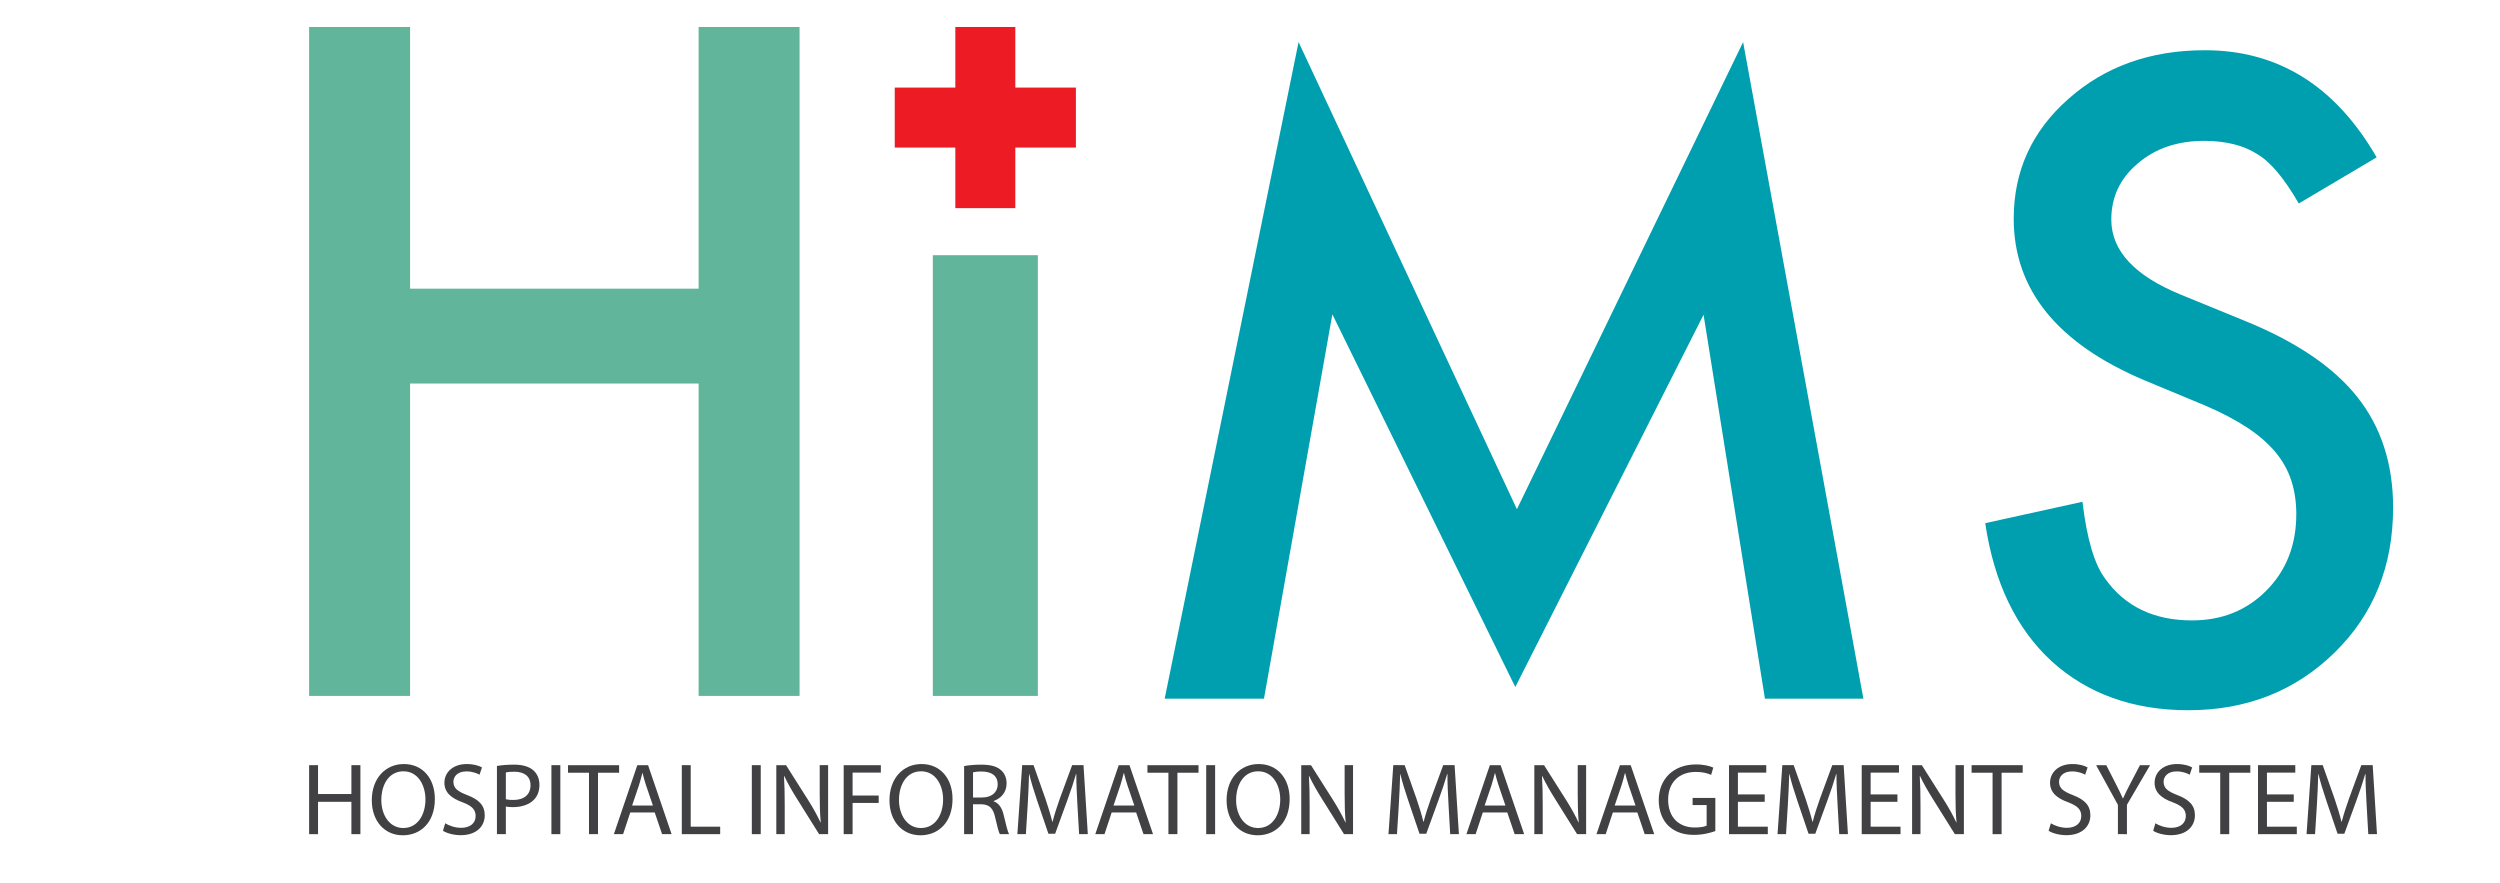
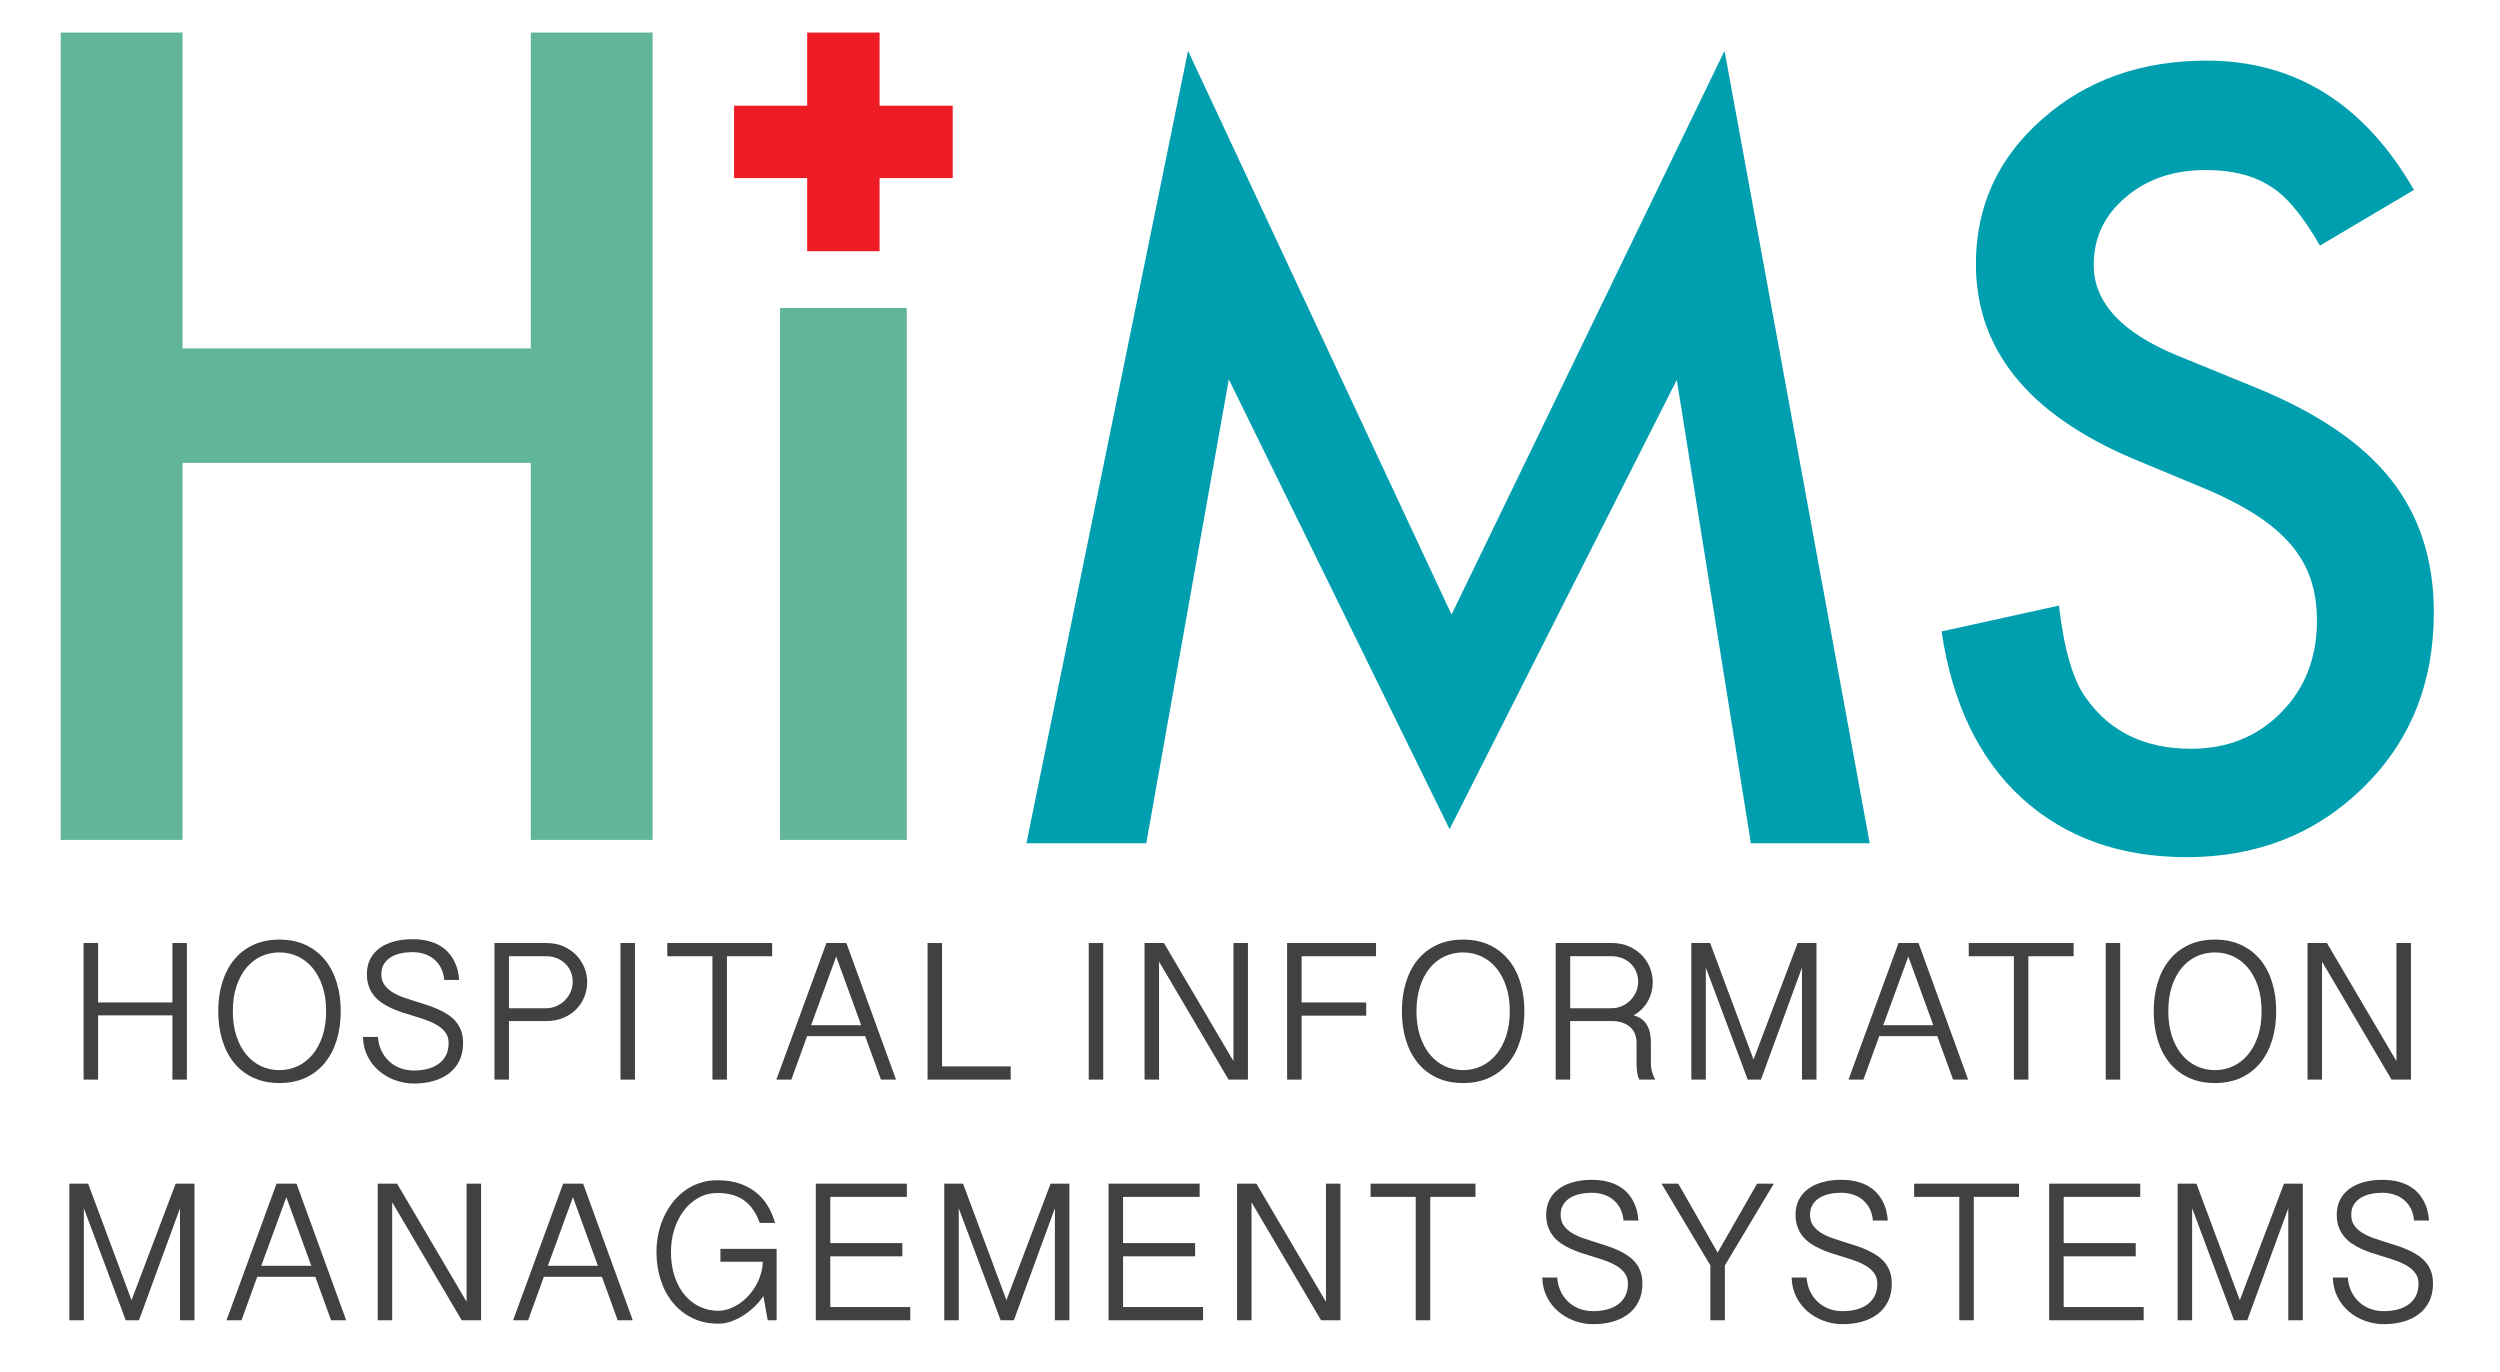
- <svg xmlns="http://www.w3.org/2000/svg" version="1.1" id="Layer_1" x="0px" y="0px" width="361.098px" height="127.493px" viewBox="0 0 361.098 127.493" enable-background="new 0 0 361.098 127.493" xml:space="preserve">
+ <svg xmlns="http://www.w3.org/2000/svg" version="1.1" id="Layer_1" x="0px" y="0px" width="299.196px" height="164.173px" viewBox="0 0 299.196 164.173" enable-background="new 0 0 299.196 164.173" xml:space="preserve">
  <g>
    <g>
      <g>
-         <path fill="#61B59A" d="M59.23,41.695h41.677V3.898h14.581v96.62h-14.582v-45.12H59.23v45.12H44.65V3.898h14.58V41.695z" />
+         <g>
+           <path fill="#61B59A" d="M21.846,41.695h41.677V3.898h14.581v96.62H63.522v-45.12H21.846v45.12H7.266V3.898h14.58V41.695z" />
+         </g>
      </g>
      <g>
-         <polygon fill="#ED1C24" points="155.403,12.649 146.652,12.649 146.652,3.898 137.986,3.898 137.986,12.649 129.236,12.649      129.236,21.315 137.986,21.315 137.986,30.064 146.652,30.064 146.652,21.315 155.403,21.315    " />
+         <g>
+           <polygon fill="#ED1C24" points="114.019,12.649 105.268,12.649 105.268,3.898 96.602,3.898 96.602,12.649 87.852,12.649       87.852,21.315 96.602,21.315 96.602,30.064 105.268,30.064 105.268,21.315 114.019,21.315     " />
+         </g>
      </g>
      <g>
-         <path fill="#61B59A" d="M149.904,36.861v63.657h-15.169V36.861H149.904z" />
+         <g>
+           <path fill="#61B59A" d="M108.52,36.861v63.657H93.351V36.861H108.52z" />
+         </g>
      </g>
      <g>
-         <path fill="#009FAF" d="M168.225,100.918l19.34-94.84l31.538,67.469l32.67-67.469l17.375,94.84h-14.221l-8.867-55.459     l-27.192,53.776l-26.422-53.836l-9.879,55.52H168.225L168.225,100.918z" />
+         <g>
+           <path fill="#009FAF" d="M122.841,100.918l19.34-94.84l31.538,67.469l32.67-67.469l17.375,94.84h-14.221l-8.867-55.459      l-27.193,53.776l-26.421-53.836l-9.879,55.519H122.841z" />
+         </g>
      </g>
      <g>
-         <path fill="#009FAF" d="M343.28,22.728l-11.246,6.664c-2.104-3.648-4.104-6.028-6.01-7.141c-1.984-1.269-4.546-1.903-7.679-1.903     c-3.849,0-7.041,1.092-9.58,3.272c-2.539,2.143-3.81,4.842-3.81,8.093c0,4.484,3.332,8.094,9.996,10.83l9.166,3.75     c7.457,3.014,12.912,6.693,16.363,11.038c3.45,4.343,5.178,9.669,5.178,15.978c0,8.449-2.817,15.432-8.448,20.945     c-5.677,5.556-12.716,8.33-21.125,8.33c-7.976,0-14.562-2.358-19.759-7.082c-5.116-4.721-8.312-11.365-9.58-19.935l14.046-3.093     c0.633,5.396,1.745,9.123,3.332,11.186c2.854,3.969,7.021,5.951,12.495,5.951c4.322,0,7.914-1.447,10.771-4.345     s4.285-6.563,4.285-11.011c0-1.781-0.248-3.42-0.742-4.907c-0.498-1.487-1.271-2.854-2.321-4.104     c-1.054-1.249-2.41-2.419-4.076-3.513c-1.666-1.09-3.649-2.133-5.948-3.123l-8.869-3.689     c-12.576-5.317-18.86-13.092-18.86-23.326c0-6.903,2.637-12.676,7.911-17.317c5.277-4.681,11.843-7.021,19.699-7.021     C329.059,7.256,337.331,12.414,343.28,22.728z" />
+         <g>
+           <path fill="#009FAF" d="M288.896,22.728l-11.246,6.664c-2.104-3.648-4.105-6.028-6.01-7.141      c-1.984-1.269-4.545-1.903-7.678-1.903c-3.848,0-7.041,1.092-9.58,3.272c-2.539,2.143-3.809,4.842-3.809,8.093      c0,4.484,3.332,8.094,9.996,10.83l9.166,3.75c7.457,3.014,12.912,6.693,16.363,11.038c3.451,4.343,5.178,9.669,5.178,15.978      c0,8.449-2.818,15.432-8.449,20.945c-5.676,5.556-12.715,8.33-21.125,8.33c-7.975,0-14.561-2.358-19.758-7.081      c-5.117-4.721-8.311-11.366-9.58-19.934l14.045-3.093c0.633,5.395,1.746,9.123,3.332,11.185      c2.855,3.968,7.021,5.952,12.496,5.952c4.322,0,7.914-1.449,10.77-4.345c2.857-2.896,4.285-6.565,4.285-11.009      c0-1.783-0.248-3.421-0.742-4.909c-0.498-1.487-1.271-2.856-2.322-4.106c-1.053-1.248-2.41-2.419-4.076-3.511      c-1.666-1.09-3.65-2.133-5.949-3.123l-8.869-3.689c-12.576-5.317-18.861-13.092-18.861-23.326      c0-6.903,2.637-12.676,7.912-17.317c5.277-4.681,11.842-7.021,19.699-7.021C274.675,7.256,282.947,12.414,288.896,22.728z" />
+         </g>
      </g>
    </g>
-     <g>
-       <path fill="#414042" d="M45.937,110.52v4.168h4.82v-4.168h1.3v9.965h-1.3v-4.673h-4.82v4.673h-1.288v-9.965H45.937z" />
-       <path fill="#414042" d="M62.81,115.399c0,3.432-2.084,5.249-4.628,5.249c-2.632,0-4.48-2.042-4.48-5.058    c0-3.164,1.968-5.232,4.628-5.232C61.052,110.356,62.81,112.441,62.81,115.399z M55.078,115.561c0,2.129,1.154,4.037,3.179,4.037    c2.042,0,3.194-1.879,3.194-4.139c0-1.983-1.035-4.053-3.178-4.053C56.143,111.405,55.078,113.372,55.078,115.561z" />
-       <path fill="#414042" d="M64.309,118.917c0.576,0.354,1.419,0.652,2.306,0.652c1.315,0,2.085-0.695,2.085-1.703    c0-0.93-0.532-1.463-1.878-1.98c-1.626-0.575-2.632-1.42-2.632-2.822c0-1.555,1.287-2.706,3.223-2.706    c1.021,0,1.76,0.237,2.204,0.487l-0.355,1.052c-0.326-0.179-0.991-0.476-1.894-0.476c-1.36,0-1.877,0.813-1.877,1.494    c0,0.935,0.606,1.392,1.981,1.922c1.685,0.65,2.543,1.465,2.543,2.929c0,1.536-1.138,2.868-3.49,2.868    c-0.961,0-2.011-0.282-2.543-0.637L64.309,118.917z" />
-       <path fill="#414042" d="M71.777,110.635c0.621-0.104,1.435-0.191,2.47-0.191c1.271,0,2.203,0.295,2.795,0.828    c0.546,0.475,0.873,1.197,0.873,2.086c0,0.898-0.267,1.609-0.769,2.127c-0.68,0.725-1.789,1.096-3.046,1.096    c-0.383,0-0.74-0.016-1.035-0.09v3.992h-1.288V110.635z M73.064,115.443c0.281,0.073,0.635,0.104,1.064,0.104    c1.552,0,2.499-0.756,2.499-2.131c0-1.314-0.931-1.949-2.351-1.949c-0.561,0-0.99,0.043-1.212,0.104V115.443z" />
-       <path fill="#414042" d="M80.935,110.52v9.965h-1.288v-9.965H80.935z" />
-       <path fill="#414042" d="M85.074,111.612h-3.031v-1.092h7.379v1.092h-3.046v8.873h-1.301L85.074,111.612L85.074,111.612z" />
-       <path fill="#414042" d="M91.035,117.35L90,120.485h-1.332l3.386-9.965h1.552l3.401,9.965h-1.375l-1.065-3.135H91.035z     M94.304,116.344l-0.976-2.868c-0.222-0.651-0.37-1.242-0.518-1.817h-0.029c-0.148,0.59-0.311,1.197-0.502,1.803l-0.976,2.885    h3.001V116.344z" />
-       <path fill="#414042" d="M98.478,110.52h1.287v8.885h4.258v1.08h-5.544v-9.965H98.478z" />
-       <path fill="#414042" d="M109.88,110.52v9.965h-1.287v-9.965H109.88z" />
-       <path fill="#414042" d="M112.129,120.485v-9.965h1.405l3.193,5.041c0.739,1.168,1.315,2.217,1.789,3.238l0.029-0.016    c-0.117-1.33-0.147-2.543-0.147-4.097v-4.168h1.213v9.965h-1.301l-3.164-5.058c-0.695-1.108-1.36-2.246-1.863-3.327l-0.044,0.017    c0.075,1.256,0.104,2.454,0.104,4.109v4.259L112.129,120.485L112.129,120.485z" />
-       <path fill="#414042" d="M121.862,110.52h5.367v1.077h-4.081v3.312h3.77v1.063h-3.77v4.512h-1.288L121.862,110.52L121.862,110.52z" />
-       <path fill="#414042" d="M137.582,115.399c0,3.432-2.085,5.249-4.628,5.249c-2.631,0-4.481-2.042-4.481-5.058    c0-3.164,1.967-5.232,4.628-5.232C135.822,110.356,137.582,112.441,137.582,115.399z M129.849,115.561    c0,2.129,1.154,4.037,3.178,4.037c2.042,0,3.194-1.879,3.194-4.139c0-1.983-1.035-4.053-3.178-4.053    C130.914,111.405,129.849,113.372,129.849,115.561z" />
-       <path fill="#414042" d="M139.256,110.651c0.651-0.131,1.582-0.205,2.469-0.205c1.376,0,2.263,0.25,2.884,0.812    c0.503,0.441,0.783,1.123,0.783,1.893c0,1.316-0.829,2.188-1.878,2.542v0.045c0.769,0.267,1.228,0.976,1.465,2.013    c0.325,1.39,0.562,2.351,0.768,2.734h-1.331c-0.163-0.281-0.384-1.139-0.666-2.382c-0.296-1.374-0.828-1.894-1.996-1.937h-1.213    v4.315h-1.287L139.256,110.651L139.256,110.651z M140.543,115.19h1.315c1.376,0,2.249-0.754,2.249-1.893    c0-1.287-0.932-1.85-2.292-1.861c-0.62,0-1.064,0.061-1.271,0.117L140.543,115.19L140.543,115.19z" />
-       <path fill="#414042" d="M155.613,116.107c-0.074-1.39-0.163-3.06-0.149-4.303h-0.044c-0.339,1.167-0.753,2.409-1.256,3.784    l-1.76,4.834h-0.975l-1.612-4.746c-0.474-1.404-0.873-2.689-1.153-3.873h-0.03c-0.028,1.242-0.104,2.912-0.191,4.406l-0.266,4.271    h-1.228l0.695-9.964h1.641l1.701,4.817c0.414,1.229,0.753,2.32,1.006,3.356h0.044c0.252-1.005,0.607-2.101,1.05-3.356l1.775-4.817    h1.64l0.621,9.964h-1.256L155.613,116.107z" />
-       <path fill="#414042" d="M160.57,117.35l-1.036,3.135h-1.331l3.385-9.965h1.553l3.401,9.965h-1.376l-1.064-3.135H160.57z     M163.839,116.344l-0.977-2.868c-0.222-0.651-0.369-1.242-0.517-1.817h-0.03c-0.148,0.59-0.311,1.197-0.503,1.803l-0.976,2.885    h3.003V116.344z" />
-       <path fill="#414042" d="M168.765,111.612h-3.031v-1.092h7.379v1.092h-3.046v8.873h-1.301L168.765,111.612L168.765,111.612z" />
-       <path fill="#414042" d="M175.511,110.52v9.965h-1.288v-9.965H175.511z" />
-       <path fill="#414042" d="M186.275,115.399c0,3.432-2.084,5.249-4.627,5.249c-2.633,0-4.481-2.042-4.481-5.058    c0-3.164,1.967-5.232,4.628-5.232C184.517,110.356,186.275,112.441,186.275,115.399z M178.543,115.561    c0,2.129,1.153,4.037,3.179,4.037c2.04,0,3.194-1.879,3.194-4.139c0-1.983-1.036-4.053-3.18-4.053    C179.607,111.405,178.543,113.372,178.543,115.561z" />
-       <path fill="#414042" d="M187.951,120.485v-9.965h1.404l3.193,5.041c0.738,1.168,1.314,2.217,1.789,3.238l0.029-0.016    c-0.117-1.33-0.148-2.543-0.148-4.097v-4.168h1.213v9.965h-1.301l-3.164-5.058c-0.695-1.108-1.359-2.246-1.863-3.327l-0.044,0.017    c0.075,1.256,0.104,2.454,0.104,4.109v4.259L187.951,120.485L187.951,120.485z" />
-       <path fill="#414042" d="M209.217,116.107c-0.073-1.39-0.162-3.06-0.146-4.303h-0.045c-0.34,1.167-0.754,2.409-1.259,3.784    l-1.759,4.834h-0.977l-1.61-4.746c-0.474-1.404-0.873-2.689-1.154-3.873h-0.028c-0.031,1.242-0.104,2.912-0.193,4.406    l-0.268,4.271h-1.227l0.695-9.964h1.64l1.7,4.817c0.415,1.229,0.755,2.32,1.004,3.356h0.045c0.252-1.005,0.607-2.101,1.05-3.356    l1.772-4.817h1.643l0.622,9.964h-1.257L209.217,116.107z" />
-       <path fill="#414042" d="M214.176,117.35l-1.036,3.135h-1.331l3.387-9.965h1.553l3.4,9.965h-1.375l-1.064-3.135H214.176z     M217.441,116.344l-0.976-2.868c-0.224-0.651-0.371-1.242-0.519-1.817h-0.027c-0.146,0.59-0.312,1.197-0.503,1.803l-0.976,2.885h3    V116.344z" />
-       <path fill="#414042" d="M221.617,120.485v-9.965h1.404l3.192,5.041c0.739,1.168,1.315,2.217,1.79,3.238l0.027-0.016    c-0.115-1.33-0.146-2.543-0.146-4.097v-4.168h1.214v9.965h-1.303l-3.164-5.058c-0.694-1.108-1.362-2.246-1.863-3.327l-0.043,0.017    c0.073,1.256,0.103,2.454,0.103,4.109v4.259L221.617,120.485L221.617,120.485z" />
-       <path fill="#414042" d="M232.959,117.35l-1.033,3.135h-1.331l3.386-9.965h1.555l3.398,9.965h-1.375l-1.064-3.135H232.959z     M236.229,116.344l-0.977-2.868c-0.223-0.651-0.369-1.242-0.516-1.817h-0.031c-0.148,0.59-0.311,1.197-0.504,1.803l-0.977,2.885    h3.004V116.344z" />
-       <path fill="#414042" d="M247.764,120.04c-0.575,0.207-1.714,0.549-3.062,0.549c-1.508,0-2.748-0.385-3.727-1.316    c-0.855-0.828-1.39-2.159-1.39-3.712c0.017-2.972,2.057-5.146,5.397-5.146c1.153,0,2.057,0.252,2.484,0.459l-0.312,1.051    c-0.531-0.237-1.197-0.428-2.203-0.428c-2.426,0-4.006,1.508-4.006,4.006c0,2.527,1.521,4.021,3.845,4.021    c0.844,0,1.42-0.119,1.715-0.268v-2.971h-2.026v-1.035h3.282v4.789H247.764z" />
-       <path fill="#414042" d="M254.894,115.812h-3.871v3.593h4.317v1.08h-5.604v-9.965h5.383v1.077h-4.096v3.149h3.871V115.812    L254.894,115.812z" />
-       <path fill="#414042" d="M265.411,116.107c-0.073-1.39-0.164-3.06-0.15-4.303h-0.043c-0.34,1.167-0.755,2.409-1.256,3.784    l-1.762,4.834h-0.976l-1.612-4.746c-0.474-1.404-0.873-2.689-1.153-3.873h-0.028c-0.027,1.242-0.104,2.912-0.193,4.406    l-0.267,4.271h-1.226l0.695-9.964h1.639l1.701,4.817c0.412,1.229,0.754,2.32,1.006,3.356h0.045c0.25-1.005,0.605-2.101,1.05-3.356    l1.772-4.817h1.641l0.621,9.964h-1.258L265.411,116.107z" />
-       <path fill="#414042" d="M274.065,115.812h-3.873v3.593h4.317v1.08h-5.604v-9.965h5.383v1.077h-4.096v3.149h3.873V115.812    L274.065,115.812z" />
-       <path fill="#414042" d="M276.182,120.485v-9.965h1.404l3.192,5.041c0.74,1.168,1.316,2.217,1.791,3.238l0.027-0.016    c-0.117-1.33-0.148-2.543-0.148-4.097v-4.168h1.215v9.965h-1.303l-3.164-5.058c-0.694-1.108-1.361-2.246-1.863-3.327l-0.043,0.017    c0.074,1.256,0.104,2.454,0.104,4.109v4.259L276.182,120.485L276.182,120.485z" />
-       <path fill="#414042" d="M287.806,111.612h-3.031v-1.092h7.379v1.092h-3.045v8.873h-1.303V111.612z" />
-       <path fill="#414042" d="M296.224,118.917c0.576,0.354,1.422,0.652,2.307,0.652c1.316,0,2.086-0.695,2.086-1.703    c0-0.93-0.534-1.463-1.879-1.98c-1.627-0.575-2.631-1.42-2.631-2.822c0-1.555,1.285-2.706,3.223-2.706    c1.02,0,1.76,0.237,2.203,0.487l-0.355,1.052c-0.325-0.179-0.988-0.476-1.893-0.476c-1.359,0-1.879,0.813-1.879,1.494    c0,0.935,0.607,1.392,1.981,1.922c1.685,0.65,2.545,1.465,2.545,2.929c0,1.536-1.14,2.868-3.489,2.868    c-0.961,0-2.012-0.282-2.543-0.637L296.224,118.917z" />
-       <path fill="#414042" d="M305.911,120.485v-4.23l-3.149-5.733h1.465l1.404,2.749c0.386,0.755,0.681,1.359,0.992,2.055h0.028    c0.28-0.648,0.621-1.3,1.004-2.055l1.436-2.749h1.465l-3.343,5.722v4.243L305.911,120.485L305.911,120.485z" />
-       <path fill="#414042" d="M311.325,118.917c0.578,0.354,1.422,0.652,2.308,0.652c1.315,0,2.085-0.695,2.085-1.703    c0-0.93-0.533-1.463-1.878-1.98c-1.626-0.575-2.631-1.42-2.631-2.822c0-1.555,1.286-2.706,3.223-2.706    c1.021,0,1.761,0.237,2.203,0.487l-0.354,1.052c-0.326-0.179-0.989-0.476-1.894-0.476c-1.358,0-1.879,0.813-1.879,1.494    c0,0.935,0.606,1.392,1.981,1.922c1.686,0.65,2.545,1.465,2.545,2.929c0,1.536-1.141,2.868-3.489,2.868    c-0.962,0-2.013-0.282-2.543-0.637L311.325,118.917z" />
-       <path fill="#414042" d="M320.688,111.612h-3.031v-1.092h7.377v1.092h-3.045v8.873h-1.301V111.612L320.688,111.612z" />
-       <path fill="#414042" d="M331.307,115.812h-3.872v3.593h4.315v1.08h-5.604v-9.965h5.383v1.077h-4.094v3.149h3.872V115.812z" />
-       <path fill="#414042" d="M341.823,116.107c-0.073-1.39-0.162-3.06-0.147-4.303h-0.046c-0.338,1.167-0.752,2.409-1.257,3.784    l-1.759,4.834h-0.978l-1.61-4.746c-0.473-1.404-0.873-2.689-1.152-3.873h-0.029c-0.029,1.242-0.104,2.912-0.191,4.406    l-0.268,4.271h-1.229l0.693-9.964h1.643l1.701,4.817c0.414,1.229,0.754,2.32,1.004,3.356h0.045    c0.253-1.005,0.606-2.101,1.051-3.356l1.771-4.817h1.644l0.621,9.964h-1.257L341.823,116.107z" />
-     </g>
+   </g>
+   <g>
+     <path fill="#414042" d="M11.739,112.859v7.113h8.895v-7.113h1.734v16.348h-1.734v-7.688h-8.895v7.688h-1.734v-16.348H11.739z" />
+     <path fill="#414042" d="M40.778,121.016c0,1.258-0.162,2.414-0.486,3.469s-0.799,1.963-1.424,2.725s-1.393,1.354-2.303,1.775   s-1.951,0.633-3.123,0.633s-2.213-0.211-3.123-0.633s-1.676-1.014-2.297-1.775s-1.094-1.67-1.418-2.725s-0.486-2.211-0.486-3.469   c0-1.25,0.162-2.4,0.486-3.451s0.797-1.955,1.418-2.713s1.387-1.348,2.297-1.77s1.951-0.633,3.123-0.633s2.213,0.211,3.123,0.633   s1.678,1.012,2.303,1.77s1.1,1.662,1.424,2.713S40.778,119.766,40.778,121.016z M39.032,121.016c0-1.102-0.145-2.088-0.434-2.959   s-0.686-1.609-1.189-2.215s-1.096-1.066-1.775-1.383s-1.41-0.475-2.191-0.475c-0.789,0-1.523,0.158-2.203,0.475   s-1.27,0.777-1.77,1.383s-0.893,1.344-1.178,2.215s-0.428,1.857-0.428,2.959s0.143,2.09,0.428,2.965s0.678,1.615,1.178,2.221   s1.09,1.068,1.77,1.389s1.414,0.48,2.203,0.48c0.781,0,1.512-0.16,2.191-0.48s1.271-0.783,1.775-1.389s0.9-1.346,1.189-2.221   S39.032,122.117,39.032,121.016z" />
+     <path fill="#414042" d="M45.231,124.098c0.039,0.586,0.172,1.123,0.398,1.611s0.527,0.912,0.902,1.271s0.818,0.639,1.33,0.838   s1.072,0.299,1.682,0.299c0.547,0,1.07-0.061,1.57-0.182s0.941-0.312,1.324-0.574s0.688-0.602,0.914-1.02s0.34-0.924,0.34-1.518   c0-0.484-0.123-0.896-0.369-1.236s-0.57-0.633-0.973-0.879s-0.859-0.459-1.371-0.639s-1.029-0.348-1.553-0.504   c-0.438-0.125-0.877-0.262-1.318-0.41s-0.867-0.316-1.277-0.504s-0.793-0.402-1.148-0.645s-0.664-0.527-0.926-0.855   s-0.469-0.701-0.621-1.119s-0.229-0.9-0.229-1.447c0-0.68,0.133-1.279,0.398-1.799s0.639-0.955,1.119-1.307   s1.055-0.619,1.723-0.803s1.4-0.275,2.197-0.275c0.711,0,1.34,0.07,1.887,0.211s1.023,0.332,1.43,0.574s0.75,0.525,1.031,0.85   s0.512,0.666,0.691,1.025s0.312,0.73,0.398,1.113s0.141,0.75,0.164,1.102h-1.781c-0.047-0.547-0.178-1.027-0.393-1.441   s-0.492-0.762-0.832-1.043s-0.732-0.492-1.178-0.633s-0.918-0.211-1.418-0.211c-0.461,0-0.912,0.047-1.354,0.141   s-0.836,0.244-1.184,0.451s-0.629,0.479-0.844,0.814s-0.322,0.746-0.322,1.23c0,0.5,0.121,0.924,0.363,1.271   s0.566,0.646,0.973,0.896s0.869,0.465,1.389,0.645s1.057,0.355,1.611,0.527c0.445,0.133,0.887,0.273,1.324,0.422   s0.859,0.316,1.266,0.504s0.783,0.4,1.131,0.639s0.65,0.516,0.908,0.832s0.459,0.68,0.604,1.09s0.217,0.881,0.217,1.412   c0,0.797-0.146,1.498-0.439,2.104s-0.701,1.111-1.225,1.518s-1.145,0.713-1.863,0.92s-1.504,0.311-2.355,0.311   c-0.766,0-1.512-0.131-2.238-0.393s-1.373-0.633-1.939-1.113s-1.023-1.064-1.371-1.752s-0.533-1.461-0.557-2.32H45.231z" />
+     <path fill="#414042" d="M59.177,112.859h6.188c0.797,0,1.5,0.139,2.109,0.416s1.121,0.637,1.535,1.078s0.729,0.939,0.943,1.494   s0.322,1.109,0.322,1.664c0,0.594-0.107,1.172-0.322,1.734s-0.531,1.062-0.949,1.5s-0.932,0.789-1.541,1.055   s-1.309,0.398-2.098,0.398h-4.453v7.008h-1.734V112.859z M60.911,120.664h4.453c0.422,0,0.824-0.082,1.207-0.246   s0.721-0.391,1.014-0.68s0.525-0.625,0.697-1.008s0.258-0.797,0.258-1.242c0-0.438-0.08-0.842-0.24-1.213s-0.383-0.693-0.668-0.967   s-0.621-0.486-1.008-0.639s-0.807-0.229-1.26-0.229h-4.453V120.664z" />
+     <path fill="#414042" d="M75.993,112.859v16.348h-1.734v-16.348H75.993z" />
+     <path fill="#414042" d="M92.411,112.859v1.582h-5.414v14.766h-1.734v-14.766H79.86v-1.582H92.411z" />
+     <path fill="#414042" d="M101.294,112.859l5.941,16.348h-1.805l-1.887-5.203h-6.949l-1.887,5.203h-1.793l5.988-16.348H101.294z    M100.075,114.477l-3,8.215h5.988L100.075,114.477z" />
+     <path fill="#414042" d="M112.743,112.859v14.766h8.215v1.582h-9.949v-16.348H112.743z" />
+     <path fill="#414042" d="M132.032,112.859v16.348h-1.734v-16.348H132.032z" />
+     <path fill="#414042" d="M139.298,112.859l8.32,14.133v-14.133h1.734v16.348h-2.32l-8.32-14.121v14.121h-1.734v-16.348H139.298z" />
+     <path fill="#414042" d="M164.681,112.859v1.582h-8.907v5.531h7.735v1.582h-7.735v7.652h-1.734v-16.348H164.681z" />
+     <path fill="#414042" d="M182.435,121.016c0,1.258-0.162,2.414-0.486,3.469s-0.799,1.963-1.424,2.725s-1.393,1.354-2.303,1.775   s-1.951,0.633-3.123,0.633s-2.213-0.211-3.123-0.633s-1.676-1.014-2.297-1.775s-1.094-1.67-1.418-2.725s-0.486-2.211-0.486-3.469   c0-1.25,0.162-2.4,0.486-3.451s0.797-1.955,1.418-2.713s1.387-1.348,2.297-1.77s1.951-0.633,3.123-0.633s2.213,0.211,3.123,0.633   s1.678,1.012,2.303,1.77s1.1,1.662,1.424,2.713S182.435,119.766,182.435,121.016z M180.689,121.016   c0-1.102-0.145-2.088-0.434-2.959s-0.686-1.609-1.189-2.215s-1.096-1.066-1.775-1.383s-1.41-0.475-2.191-0.475   c-0.789,0-1.523,0.158-2.203,0.475s-1.27,0.777-1.77,1.383s-0.893,1.344-1.178,2.215s-0.428,1.857-0.428,2.959   s0.143,2.09,0.428,2.965s0.678,1.615,1.178,2.221s1.09,1.068,1.77,1.389s1.414,0.48,2.203,0.48c0.781,0,1.512-0.16,2.191-0.48   s1.271-0.783,1.775-1.389s0.9-1.346,1.189-2.221S180.689,122.117,180.689,121.016z" />
+     <path fill="#414042" d="M197.798,117.512c0,0.406-0.049,0.805-0.146,1.195s-0.242,0.76-0.434,1.107s-0.432,0.666-0.721,0.955   s-0.621,0.539-0.996,0.75c0.422,0.109,0.768,0.275,1.037,0.498s0.48,0.48,0.633,0.773s0.258,0.611,0.316,0.955   s0.088,0.695,0.088,1.055v2.473c0,0.352,0.049,0.693,0.146,1.025s0.221,0.635,0.369,0.908h-1.887   c-0.078-0.125-0.139-0.268-0.182-0.428s-0.076-0.326-0.1-0.498s-0.039-0.338-0.047-0.498s-0.012-0.299-0.012-0.416v-2.602   c0-0.312-0.053-0.623-0.158-0.932s-0.277-0.584-0.516-0.826s-0.549-0.438-0.932-0.586s-0.848-0.223-1.395-0.223h-4.945v7.008   h-1.734v-16.348h6.68c0.797,0,1.502,0.139,2.115,0.416s1.129,0.637,1.547,1.078s0.734,0.939,0.949,1.494   S197.798,116.957,197.798,117.512z M187.919,120.664h4.945c0.43,0,0.836-0.082,1.219-0.246s0.721-0.391,1.014-0.68   s0.525-0.625,0.697-1.008s0.258-0.797,0.258-1.242c0-0.438-0.08-0.842-0.24-1.213s-0.383-0.693-0.668-0.967   s-0.623-0.486-1.014-0.639s-0.812-0.229-1.266-0.229h-4.945V120.664z" />
+     <path fill="#414042" d="M204.666,112.859l5.191,13.945l5.285-13.945h2.25v16.348h-1.734v-13.406l-4.91,13.406h-1.582l-5.016-13.406   v13.406h-1.734v-16.348H204.666z" />
+     <path fill="#414042" d="M229.603,112.859l5.941,16.348h-1.805l-1.887-5.203h-6.949l-1.887,5.203h-1.793l5.988-16.348H229.603z    M228.384,114.477l-3,8.215h5.988L228.384,114.477z" />
+     <path fill="#414042" d="M248.166,112.859v1.582h-5.414v14.766h-1.734v-14.766h-5.402v-1.582H248.166z" />
+     <path fill="#414042" d="M253.744,112.859v16.348h-1.734v-16.348H253.744z" />
+     <path fill="#414042" d="M272.412,121.016c0,1.258-0.162,2.414-0.486,3.469s-0.799,1.963-1.424,2.725s-1.393,1.354-2.303,1.775   s-1.951,0.633-3.123,0.633s-2.213-0.211-3.123-0.633s-1.676-1.014-2.297-1.775s-1.094-1.67-1.418-2.725s-0.486-2.211-0.486-3.469   c0-1.25,0.162-2.4,0.486-3.451s0.797-1.955,1.418-2.713s1.387-1.348,2.297-1.77s1.951-0.633,3.123-0.633s2.213,0.211,3.123,0.633   s1.678,1.012,2.303,1.77s1.1,1.662,1.424,2.713S272.412,119.766,272.412,121.016z M270.666,121.016   c0-1.102-0.145-2.088-0.434-2.959s-0.686-1.609-1.189-2.215s-1.096-1.066-1.775-1.383s-1.41-0.475-2.191-0.475   c-0.789,0-1.523,0.158-2.203,0.475s-1.27,0.777-1.77,1.383s-0.893,1.344-1.178,2.215s-0.428,1.857-0.428,2.959   s0.143,2.09,0.428,2.965s0.678,1.615,1.178,2.221s1.09,1.068,1.77,1.389s1.414,0.48,2.203,0.48c0.781,0,1.512-0.16,2.191-0.48   s1.271-0.783,1.775-1.389s0.9-1.346,1.189-2.221S270.666,122.117,270.666,121.016z" />
+     <path fill="#414042" d="M278.482,112.859l8.32,14.133v-14.133h1.734v16.348h-2.32l-8.32-14.121v14.121h-1.734v-16.348H278.482z" />
+     <path fill="#414042" d="M10.55,141.659l5.191,13.945l5.285-13.945h2.25v16.348h-1.734v-13.406l-4.91,13.406H15.05l-5.016-13.406   v13.406H8.3v-16.348H10.55z" />
+     <path fill="#414042" d="M35.487,141.659l5.941,16.348h-1.805l-1.887-5.203h-6.949l-1.887,5.203h-1.793l5.988-16.348H35.487z    M34.269,143.276l-3,8.215h5.988L34.269,143.276z" />
+     <path fill="#414042" d="M47.522,141.659l8.32,14.133v-14.133h1.734v16.348h-2.32l-8.32-14.121v14.121h-1.734v-16.348H47.522z" />
+     <path fill="#414042" d="M69.788,141.659l5.941,16.348h-1.805l-1.887-5.203h-6.949l-1.887,5.203h-1.793l5.988-16.348H69.788z    M68.569,143.276l-3,8.215h5.988L68.569,143.276z" />
+     <path fill="#414042" d="M80.3,149.804c0,1.125,0.15,2.125,0.451,3s0.709,1.613,1.225,2.215s1.113,1.061,1.793,1.377   s1.398,0.475,2.156,0.475c0.445,0,0.885-0.076,1.318-0.229s0.848-0.361,1.242-0.627s0.76-0.584,1.096-0.955   s0.629-0.773,0.879-1.207s0.447-0.893,0.592-1.377s0.225-0.977,0.24-1.477h-5.074v-1.535h6.727v8.543h-1.066l-0.516-2.906   c-0.273,0.422-0.611,0.83-1.014,1.225s-0.842,0.748-1.318,1.061s-0.977,0.562-1.5,0.75s-1.043,0.281-1.559,0.281   c-1.141,0-2.168-0.221-3.082-0.662s-1.691-1.047-2.332-1.816s-1.133-1.68-1.477-2.73s-0.516-2.186-0.516-3.404   c0-0.711,0.072-1.416,0.217-2.115s0.359-1.365,0.645-1.998s0.637-1.221,1.055-1.764s0.896-1.012,1.436-1.406   s1.137-0.705,1.793-0.932s1.371-0.34,2.145-0.34c0.969,0,1.834,0.125,2.596,0.375s1.428,0.602,1.998,1.055s1.045,0.992,1.424,1.617   s0.674,1.312,0.885,2.062h-1.84c-0.43-1.219-1.057-2.121-1.881-2.707s-1.885-0.879-3.182-0.879c-0.812,0-1.559,0.188-2.238,0.562   s-1.266,0.883-1.758,1.523s-0.875,1.387-1.148,2.238S80.3,148.851,80.3,149.804z" />
+     <path fill="#414042" d="M108.53,141.659v1.582h-9.164v5.531h8.625v1.582h-8.625v6.07h9.574v1.582H97.632v-16.348H108.53z" />
+     <path fill="#414042" d="M115.257,141.659l5.191,13.945l5.285-13.945h2.25v16.348h-1.734v-13.406l-4.91,13.406h-1.582l-5.016-13.406   v13.406h-1.734v-16.348H115.257z" />
+     <path fill="#414042" d="M143.569,141.659v1.582h-9.164v5.531h8.625v1.582h-8.625v6.07h9.574v1.582h-11.309v-16.348H143.569z" />
+     <path fill="#414042" d="M150.366,141.659l8.321,14.133v-14.133h1.734v16.348h-2.32l-8.321-14.121v14.121h-1.734v-16.348H150.366z" />
+     <path fill="#414042" d="M176.582,141.659v1.582h-5.414v14.766h-1.734v-14.766h-5.402v-1.582H176.582z" />
+     <path fill="#414042" d="M186.367,152.897c0.039,0.586,0.172,1.123,0.398,1.611s0.527,0.912,0.902,1.271s0.818,0.639,1.33,0.838   s1.072,0.299,1.682,0.299c0.547,0,1.07-0.061,1.57-0.182s0.941-0.312,1.324-0.574s0.688-0.602,0.914-1.02s0.34-0.924,0.34-1.518   c0-0.484-0.123-0.896-0.369-1.236s-0.57-0.633-0.973-0.879s-0.859-0.459-1.371-0.639s-1.029-0.348-1.553-0.504   c-0.438-0.125-0.877-0.262-1.318-0.41s-0.867-0.316-1.277-0.504s-0.793-0.402-1.148-0.645s-0.664-0.527-0.926-0.855   s-0.469-0.701-0.621-1.119s-0.229-0.9-0.229-1.447c0-0.68,0.133-1.279,0.398-1.799s0.639-0.955,1.119-1.307   s1.055-0.619,1.723-0.803s1.4-0.275,2.197-0.275c0.711,0,1.34,0.07,1.887,0.211s1.023,0.332,1.43,0.574s0.75,0.525,1.031,0.85   s0.512,0.666,0.691,1.025s0.312,0.73,0.398,1.113s0.141,0.75,0.164,1.102H194.3c-0.047-0.547-0.178-1.027-0.393-1.441   s-0.492-0.762-0.832-1.043s-0.732-0.492-1.178-0.633s-0.918-0.211-1.418-0.211c-0.461,0-0.912,0.047-1.354,0.141   s-0.836,0.244-1.184,0.451s-0.629,0.479-0.844,0.814s-0.322,0.746-0.322,1.23c0,0.5,0.121,0.924,0.363,1.271   s0.566,0.646,0.973,0.896s0.869,0.465,1.389,0.645s1.057,0.355,1.611,0.527c0.445,0.133,0.887,0.273,1.324,0.422   s0.859,0.316,1.266,0.504s0.783,0.4,1.131,0.639s0.65,0.516,0.908,0.832s0.459,0.68,0.604,1.09s0.217,0.881,0.217,1.412   c0,0.797-0.146,1.498-0.439,2.104s-0.701,1.111-1.225,1.518s-1.145,0.713-1.863,0.92s-1.504,0.311-2.355,0.311   c-0.766,0-1.512-0.131-2.238-0.393s-1.373-0.633-1.939-1.113s-1.023-1.064-1.371-1.752s-0.533-1.461-0.557-2.32H186.367z" />
+     <path fill="#414042" d="M205.562,149.909l4.723-8.25h2.004l-5.859,9.785v6.562h-1.734v-6.562l-5.848-9.785h2.004L205.562,149.909z" />
+     <path fill="#414042" d="M216.214,152.897c0.039,0.586,0.172,1.123,0.398,1.611s0.527,0.912,0.902,1.271s0.818,0.639,1.33,0.838   s1.072,0.299,1.682,0.299c0.547,0,1.07-0.061,1.57-0.182s0.941-0.312,1.324-0.574s0.688-0.602,0.914-1.02s0.34-0.924,0.34-1.518   c0-0.484-0.123-0.896-0.369-1.236s-0.57-0.633-0.973-0.879s-0.859-0.459-1.371-0.639s-1.029-0.348-1.553-0.504   c-0.438-0.125-0.877-0.262-1.318-0.41s-0.867-0.316-1.277-0.504s-0.793-0.402-1.148-0.645s-0.664-0.527-0.926-0.855   s-0.469-0.701-0.621-1.119s-0.229-0.9-0.229-1.447c0-0.68,0.133-1.279,0.398-1.799s0.639-0.955,1.119-1.307   s1.055-0.619,1.723-0.803s1.4-0.275,2.197-0.275c0.711,0,1.34,0.07,1.887,0.211s1.023,0.332,1.43,0.574s0.75,0.525,1.031,0.85   s0.512,0.666,0.691,1.025s0.312,0.73,0.398,1.113s0.141,0.75,0.164,1.102h-1.781c-0.047-0.547-0.178-1.027-0.393-1.441   s-0.492-0.762-0.832-1.043s-0.732-0.492-1.178-0.633s-0.918-0.211-1.418-0.211c-0.461,0-0.912,0.047-1.354,0.141   s-0.836,0.244-1.184,0.451s-0.629,0.479-0.844,0.814s-0.322,0.746-0.322,1.23c0,0.5,0.121,0.924,0.363,1.271   s0.566,0.646,0.973,0.896s0.869,0.465,1.389,0.645s1.057,0.355,1.611,0.527c0.445,0.133,0.887,0.273,1.324,0.422   s0.859,0.316,1.266,0.504s0.783,0.4,1.131,0.639s0.65,0.516,0.908,0.832s0.459,0.68,0.604,1.09s0.217,0.881,0.217,1.412   c0,0.797-0.146,1.498-0.439,2.104s-0.701,1.111-1.225,1.518s-1.145,0.713-1.863,0.92s-1.504,0.311-2.355,0.311   c-0.766,0-1.512-0.131-2.238-0.393s-1.373-0.633-1.939-1.113s-1.023-1.064-1.371-1.752s-0.533-1.461-0.557-2.32H216.214z" />
+     <path fill="#414042" d="M241.632,141.659v1.582h-5.414v14.766h-1.734v-14.766h-5.402v-1.582H241.632z" />
+     <path fill="#414042" d="M256.14,141.659v1.582h-9.164v5.531h8.625v1.582h-8.625v6.07h9.574v1.582h-11.309v-16.348H256.14z" />
+     <path fill="#414042" d="M262.867,141.659l5.191,13.945l5.285-13.945h2.25v16.348h-1.734v-13.406l-4.91,13.406h-1.582l-5.016-13.406   v13.406h-1.734v-16.348H262.867z" />
+     <path fill="#414042" d="M280.984,152.897c0.039,0.586,0.172,1.123,0.398,1.611s0.527,0.912,0.902,1.271s0.818,0.639,1.33,0.838   s1.072,0.299,1.682,0.299c0.547,0,1.07-0.061,1.57-0.182s0.941-0.312,1.324-0.574s0.688-0.602,0.914-1.02s0.34-0.924,0.34-1.518   c0-0.484-0.123-0.896-0.369-1.236s-0.57-0.633-0.973-0.879s-0.859-0.459-1.371-0.639s-1.029-0.348-1.553-0.504   c-0.438-0.125-0.877-0.262-1.318-0.41s-0.867-0.316-1.277-0.504s-0.793-0.402-1.148-0.645s-0.664-0.527-0.926-0.855   s-0.469-0.701-0.621-1.119s-0.229-0.9-0.229-1.447c0-0.68,0.133-1.279,0.398-1.799s0.639-0.955,1.119-1.307   s1.055-0.619,1.723-0.803s1.4-0.275,2.197-0.275c0.711,0,1.34,0.07,1.887,0.211s1.023,0.332,1.43,0.574s0.75,0.525,1.031,0.85   s0.512,0.666,0.691,1.025s0.312,0.73,0.398,1.113s0.141,0.75,0.164,1.102h-1.781c-0.047-0.547-0.178-1.027-0.393-1.441   s-0.492-0.762-0.832-1.043s-0.732-0.492-1.178-0.633s-0.918-0.211-1.418-0.211c-0.461,0-0.912,0.047-1.354,0.141   s-0.836,0.244-1.184,0.451s-0.629,0.479-0.844,0.814s-0.322,0.746-0.322,1.23c0,0.5,0.121,0.924,0.363,1.271   s0.566,0.646,0.973,0.896s0.869,0.465,1.389,0.645s1.057,0.355,1.611,0.527c0.445,0.133,0.887,0.273,1.324,0.422   s0.859,0.316,1.266,0.504s0.783,0.4,1.131,0.639s0.65,0.516,0.908,0.832s0.459,0.68,0.604,1.09s0.217,0.881,0.217,1.412   c0,0.797-0.146,1.498-0.439,2.104s-0.701,1.111-1.225,1.518s-1.145,0.713-1.863,0.92s-1.504,0.311-2.355,0.311   c-0.766,0-1.512-0.131-2.238-0.393s-1.373-0.633-1.939-1.113s-1.023-1.064-1.371-1.752s-0.533-1.461-0.557-2.32H280.984z" />
  </g>
</svg>
